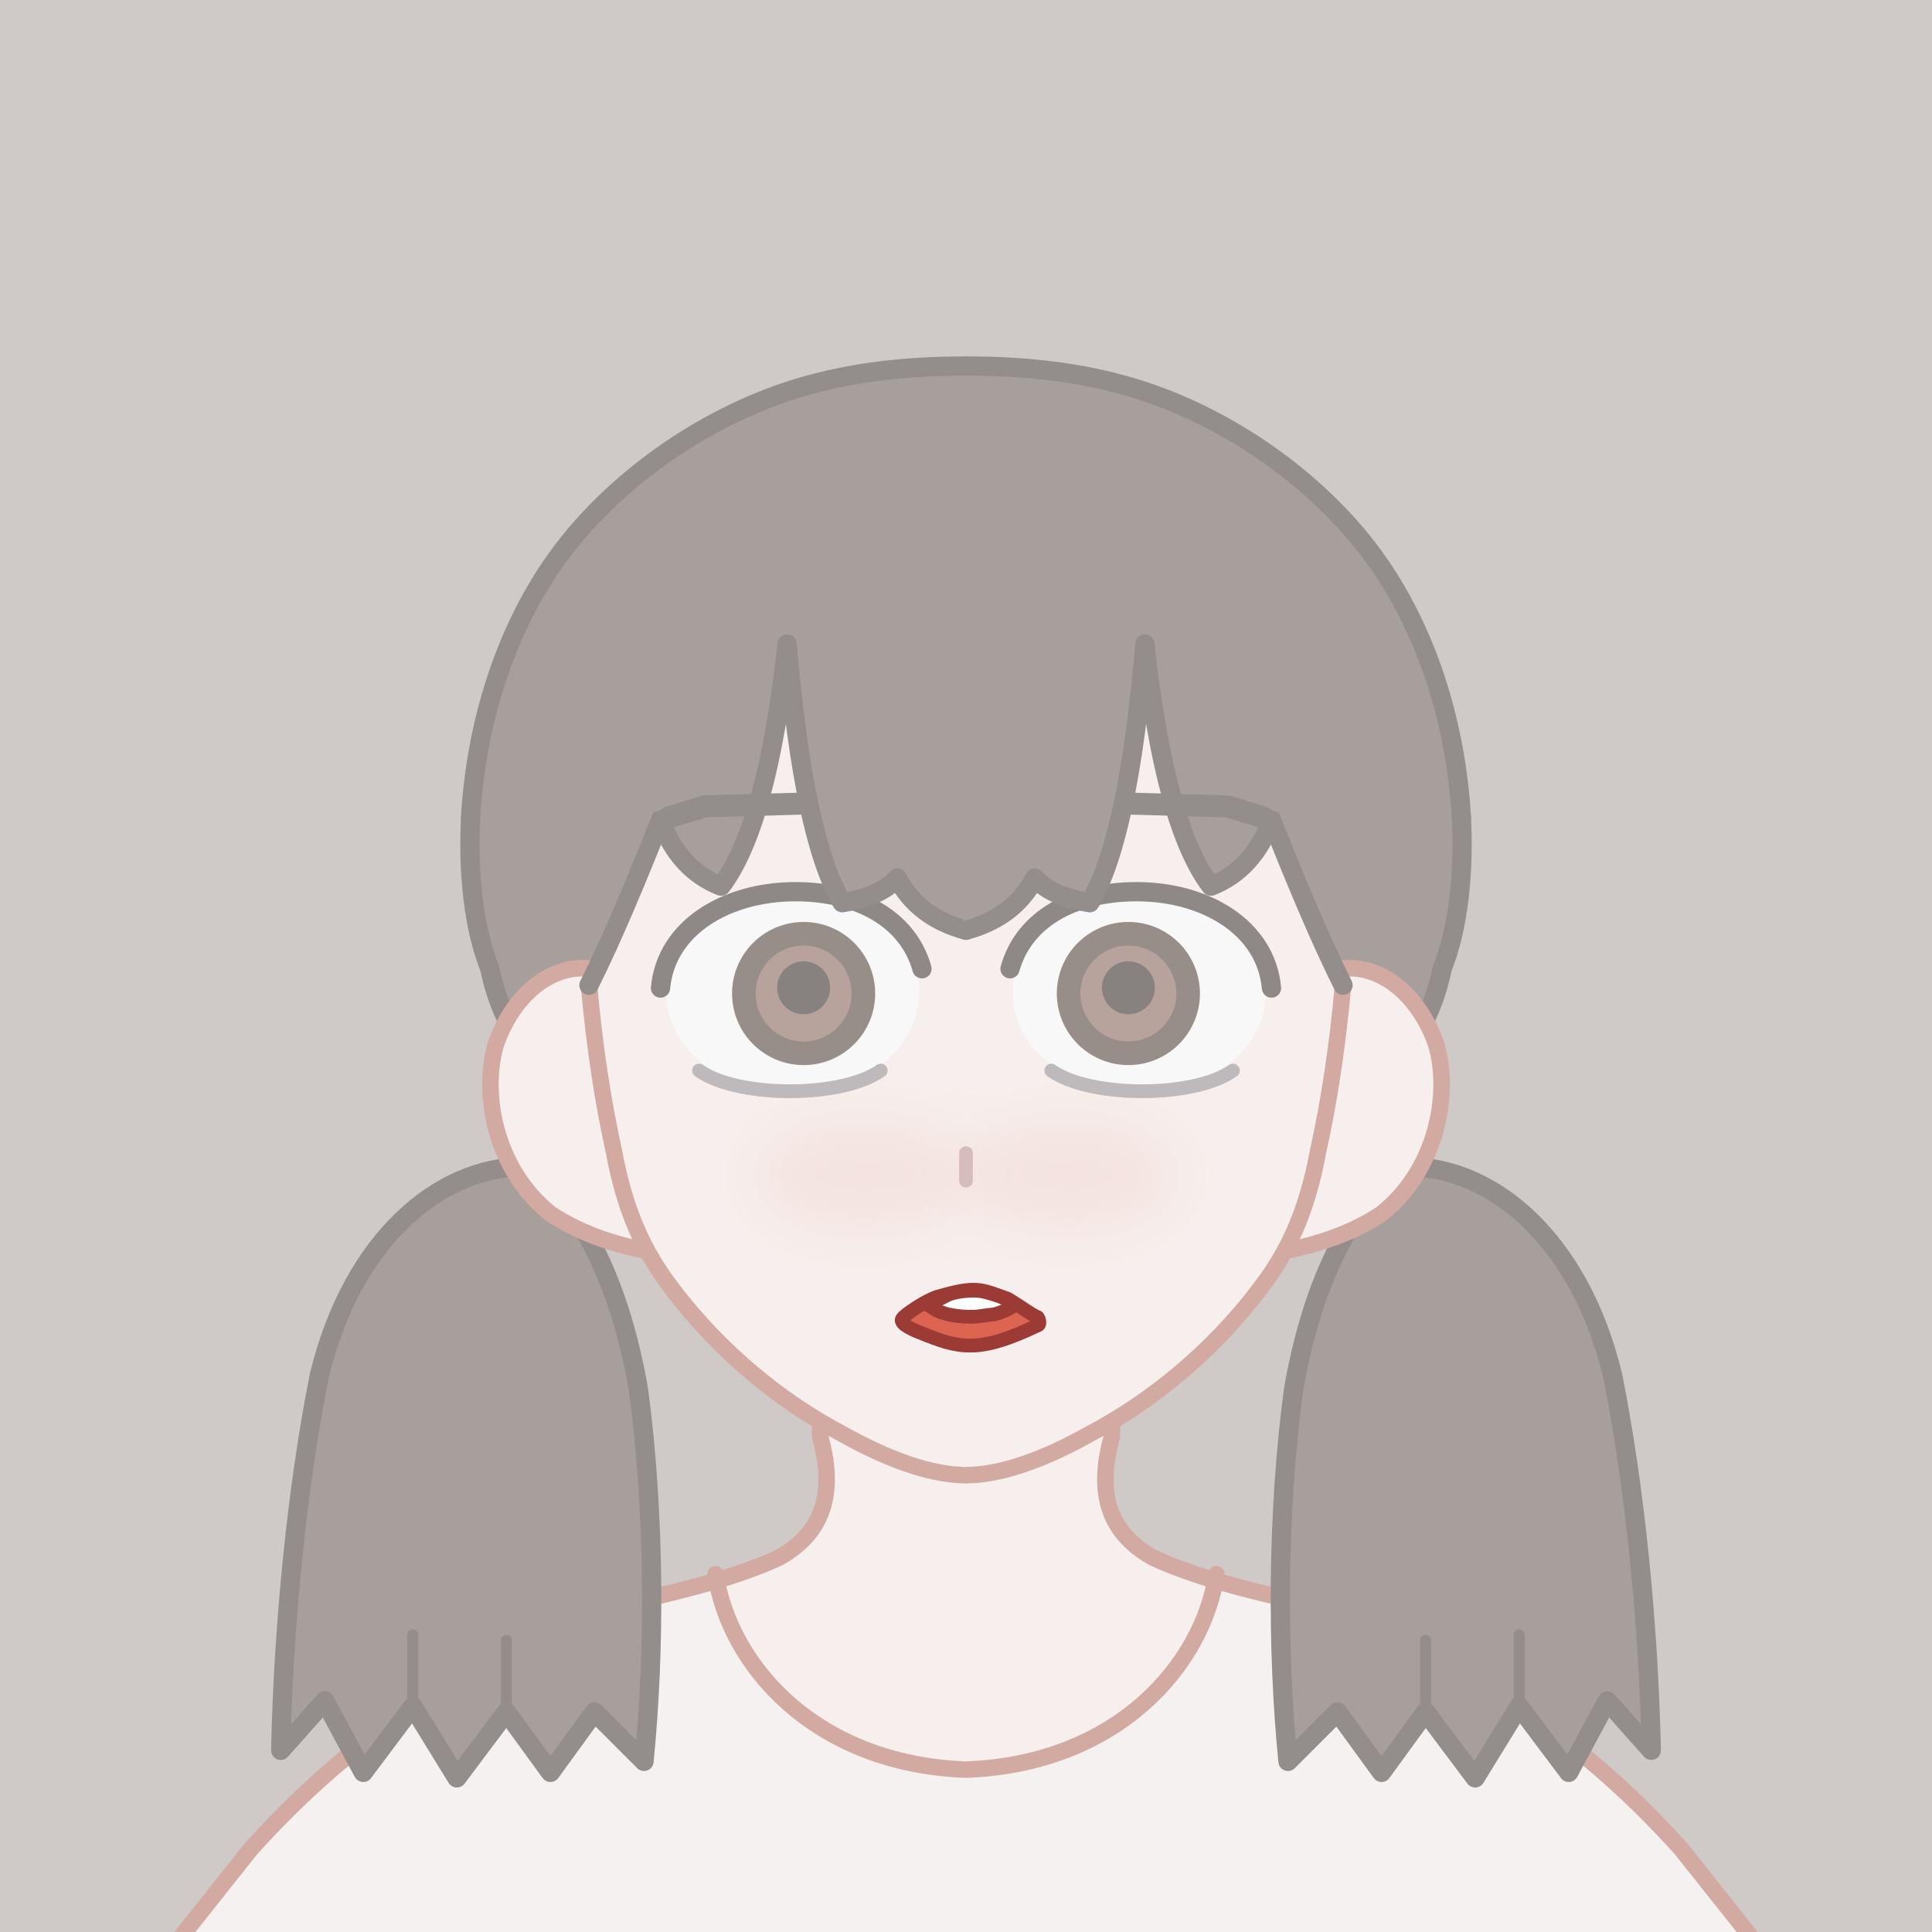
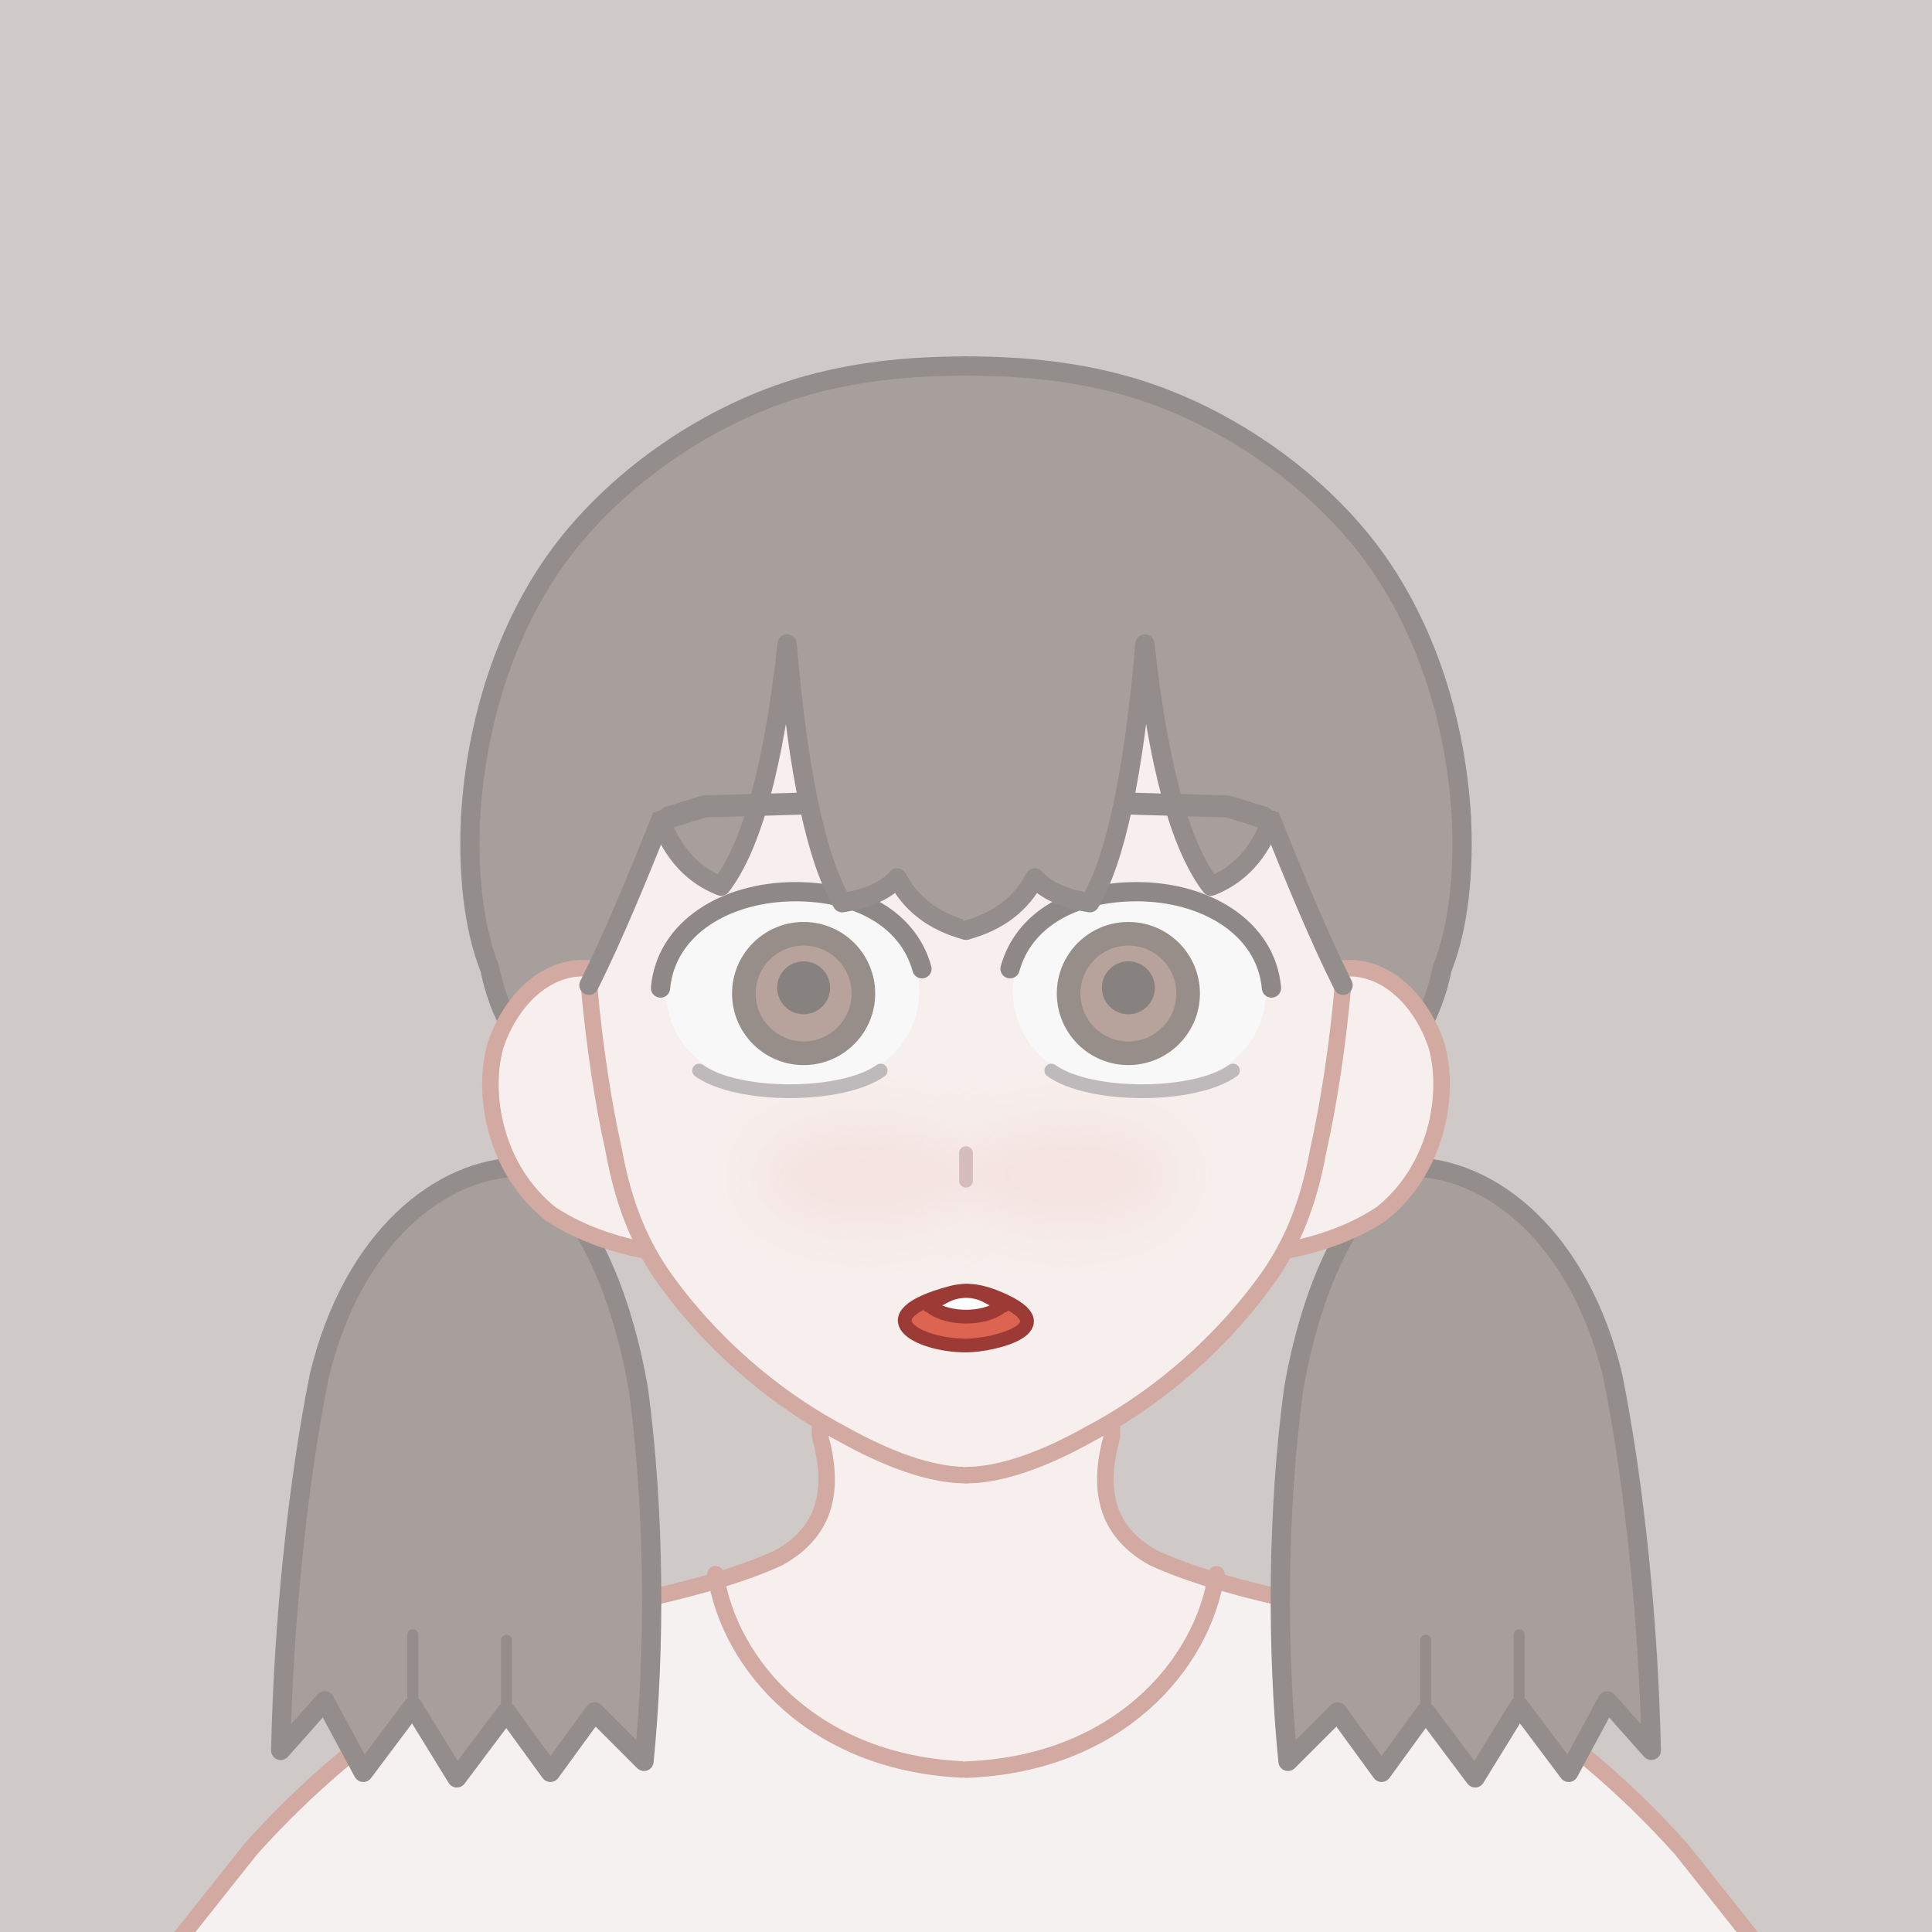
<svg xmlns="http://www.w3.org/2000/svg" width="702" height="702" viewBox="0 0 702 702">
  <defs>
-     <clipPath id="clip-path-5">
+     <clipPath id="clip-path-1">
      <path d="M242 389.2 L386 389.2 L386 464.8 L242 464.8 Z" />
    </clipPath>
    <filter id="filter-1" filterUnits="userSpaceOnUse" x="245" y="377" width="138" height="100" color-interpolation-filters="sRGB">
      <feGaussianBlur in="SourceGraphic" stdDeviation="9" color-interpolation-filters="linearRGB" />
    </filter>
-     <clipPath id="clip-path-6">
+     <clipPath id="clip-path-2">
      <path d="M460 389.2 L316 389.2 L316 464.8 L460 464.8 Z" />
    </clipPath>
    <filter id="filter-2" filterUnits="userSpaceOnUse" x="319" y="377" width="138" height="100" color-interpolation-filters="sRGB">
      <feGaussianBlur in="SourceGraphic" stdDeviation="9" color-interpolation-filters="linearRGB" />
    </filter>
-     <clipPath id="clip-path-7">
+     <clipPath id="clip-path-3">
      <path d="M242 360 C242 338 262 326 288 326 C314 326 334 338 334 360 C334 382 314 396 288 396 C262 396 242 382 242 360 Z" />
    </clipPath>
-     <clipPath id="clip-path-8">
+     <clipPath id="clip-path-4">
      <path d="M460 360 C460 338 440 326 414 326 C388 326 368 338 368 360 C368 382 388 396 414 396 C440 396 460 382 460 360 Z" />
    </clipPath>
  </defs>
  <g id="_ref">
    <g opacity="0.5">
      <rect x="0" y="0" width="702" height="702" fill="#ada19f" />
      <g data-layer="body">
        <g>
          <path d="M260 573 L230 582 C183 596 133 625 91 672 L60 712 L352 712 L352 643 C296 641 265 605 260 573 Z" fill="#f9f2f1" />
          <path d="M296 490 L298 522 C303 540 301 556 283 566 L260 573 C265 605 296 641 352 643 L352 490 Z" fill="#fdeeea" />
          <path d="M230 582 C183 596 133 625 91 672 L64 706" fill="none" stroke="#b46352" stroke-width="6" stroke-linecap="round" stroke-linejoin="round" />
          <path d="M296 500 C298 510 298 516 298 522 C303 540 301 556 283 566 C268 573 248 578 230 582" fill="none" stroke="#b46352" stroke-width="6" stroke-linecap="round" stroke-linejoin="round" />
          <path d="M260 572 C265 605 296 641 351 643" fill="none" stroke="#b46352" stroke-width="6" stroke-linecap="round" stroke-linejoin="round" />
        </g>
        <g>
          <path d="M442 573 L472 582 C519 596 569 625 611 672 L642 712 L350 712 L350 643 C406 641 437 605 442 573 Z" fill="#f9f2f1" />
          <path d="M406 490 L404 522 C399 540 401 556 419 566 L442 573 C437 605 406 641 350 643 L350 490 Z" fill="#fdeeea" />
          <path d="M472 582 C519 596 569 625 611 672 L638 706" fill="none" stroke="#b46352" stroke-width="6" stroke-linecap="round" stroke-linejoin="round" />
          <path d="M406 500 C404 510 404 516 404 522 C399 540 401 556 419 566 C434 573 454 578 472 582" fill="none" stroke="#b46352" stroke-width="6" stroke-linecap="round" stroke-linejoin="round" />
          <path d="M442 572 C437 605 406 641 351 643" fill="none" stroke="#b46352" stroke-width="6" stroke-linecap="round" stroke-linejoin="round" />
        </g>
      </g>
      <g data-layer="hairMid">
        <g>
          <path d="M190 424 C160 424 128 450 116 500 C108 540 103 590 102 636 L118 618 L132 644 L150 620 L166 646 L184 622 L200 644 L216 622 L234 640 C238 600 238 550 232 505 C226 470 212 436 190 424 Z" fill="#5d4e48" />
          <path d="M190 424 C160 424 128 450 116 500 C108 540 103 590 102 636 L118 618 L132 644 L150 620 L166 646 L184 622 L200 644 L216 622 L234 640 C238 600 238 550 232 505 C226 470 212 436 190 424 Z" fill="none" stroke="#352a27" stroke-width="7" stroke-linecap="round" stroke-linejoin="round" />
          <line x1="150" y1="620" x2="150" y2="594" fill="none" stroke="#352a27" stroke-width="4" stroke-linecap="round" stroke-linejoin="round" />
          <line x1="184" y1="622" x2="184" y2="596" fill="none" stroke="#352a27" stroke-width="4" stroke-linecap="round" stroke-linejoin="round" />
        </g>
        <g>
          <path d="M512 424 C542 424 574 450 586 500 C594 540 599 590 600 636 L584 618 L570 644 L552 620 L536 646 L518 622 L502 644 L486 622 L468 640 C464 600 464 550 470 505 C476 470 490 436 512 424 Z" fill="#5d4e48" />
          <path d="M512 424 C542 424 574 450 586 500 C594 540 599 590 600 636 L584 618 L570 644 L552 620 L536 646 L518 622 L502 644 L486 622 L468 640 C464 600 464 550 470 505 C476 470 490 436 512 424 Z" fill="none" stroke="#352a27" stroke-width="7" stroke-linecap="round" stroke-linejoin="round" />
          <line x1="552" y1="620" x2="552" y2="594" fill="none" stroke="#352a27" stroke-width="4" stroke-linecap="round" stroke-linejoin="round" />
          <line x1="518" y1="622" x2="518" y2="596" fill="none" stroke="#352a27" stroke-width="4" stroke-linecap="round" stroke-linejoin="round" />
        </g>
      </g>
      <g data-layer="hairBase">
        <g>
          <path d="M352 133 L351 133 C330 133 310 135 290 141 C254 152 222 176 203 202 C184 228 173 262 171 297 C170 317 172 337 178 352 C180 362 184 372 190 380 L198 386 L352 386 Z" fill="#5d4e48" />
          <path d="M351 133 C330 133 310 135 290 141 C254 152 222 176 203 202 C184 228 173 262 171 297" fill="none" stroke="#352a27" stroke-width="7" stroke-linecap="round" stroke-linejoin="round" />
          <path d="M171 297 C170 317 172 337 178 352 C180 362 184 372 190 380" fill="none" stroke="#352a27" stroke-width="7" stroke-linecap="round" stroke-linejoin="round" />
        </g>
        <g>
          <path d="M350 133 L351 133 C372 133 392 135 412 141 C448 152 480 176 499 202 C518 228 529 262 531 297 C532 317 530 337 524 352 C522 362 518 372 512 380 L504 386 L350 386 Z" fill="#5d4e48" />
          <path d="M351 133 C372 133 392 135 412 141 C448 152 480 176 499 202 C518 228 529 262 531 297" fill="none" stroke="#352a27" stroke-width="7" stroke-linecap="round" stroke-linejoin="round" />
          <path d="M531 297 C532 317 530 337 524 352 C522 362 518 372 512 380" fill="none" stroke="#352a27" stroke-width="7" stroke-linecap="round" stroke-linejoin="round" />
        </g>
      </g>
      <g data-layer="ear">
        <g>
          <path d="M215 352 C200 350 186 362 180 380 C175 398 180 425 200 441 C212 449 226 453 238 455 L225 380 Z" fill="#fdeeea" />
          <path d="M215 352 C200 350 186 362 180 380 C175 398 180 425 200 441 C212 449 226 453 238 455" fill="none" stroke="#b46352" stroke-width="6" stroke-linecap="round" stroke-linejoin="round" />
        </g>
        <g>
          <path d="M487 352 C502 350 516 362 522 380 C527 398 522 425 502 441 C490 449 476 453 464 455 L477 380 Z" fill="#fdeeea" />
          <path d="M487 352 C502 350 516 362 522 380 C527 398 522 425 502 441 C490 449 476 453 464 455" fill="none" stroke="#b46352" stroke-width="6" stroke-linecap="round" stroke-linejoin="round" />
        </g>
      </g>
      <g data-layer="face">
        <g>
          <path d="M352 200 L351 200 C322 200 296 208 278 228 C262 246 250 272 240 298 C232 318 223 340 214 358 C216 380 219 400 223 418 C227 440 234 455 244 468 C262 492 285 510 306 521 C322 530 338 536 351 536 L352 536 Z" fill="#fdeeea" />
          <path d="M214 358 C216 380 219 400 223 418 C227 440 234 455 244 468 C262 492 285 510 306 521 C322 530 338 536 351 536" fill="none" stroke="#b46352" stroke-width="6" stroke-linecap="round" stroke-linejoin="round" />
        </g>
        <g>
          <path d="M350 200 L351 200 C380 200 406 208 424 228 C440 246 452 272 462 298 C470 318 479 340 488 358 C486 380 483 400 479 418 C475 440 468 455 458 468 C440 492 417 510 396 521 C380 530 364 536 351 536 L350 536 Z" fill="#fdeeea" />
          <path d="M488 358 C486 380 483 400 479 418 C475 440 468 455 458 468 C440 492 417 510 396 521 C380 530 364 536 351 536" fill="none" stroke="#b46352" stroke-width="6" stroke-linecap="round" stroke-linejoin="round" />
        </g>
      </g>
      <g data-layer="makeup">
-         <g clip-path="url(#clip-path-5)">
+         <g clip-path="url(#clip-path-1)">
          <g filter="url(#filter-1)">
            <ellipse cx="314" cy="427" rx="40" ry="21" fill="#f3bfb8" opacity="0.5" />
          </g>
        </g>
-         <g clip-path="url(#clip-path-6)">
+         <g clip-path="url(#clip-path-2)">
          <g filter="url(#filter-2)">
            <ellipse cx="388" cy="427" rx="40" ry="21" fill="#f3bfb8" opacity="0.5" />
          </g>
        </g>
      </g>
      <g data-layer="mouth">
        <line x1="351" y1="419" x2="351" y2="429" fill="none" stroke="#b98a88" stroke-width="5" stroke-linecap="round" />
      </g>
      <g data-layer="eye">
        <path d="M242 360 C242 338 262 326 288 326 C314 326 334 338 334 360 C334 382 314 396 288 396 C262 396 242 382 242 360 Z" fill="#ffffff" />
-         <g clip-path="url(#clip-path-7)">
+         <g clip-path="url(#clip-path-3)">
          <g>
            <circle cx="292" cy="361" r="26" fill="#3e2a22" />
            <circle cx="292" cy="361" r="17.42" fill="#7e5647" />
            <circle cx="292" cy="358.92" r="9.62" fill="#1e1410" />
          </g>
        </g>
        <g>
          <path d="M254 389 C268 399 306 399 320 389" fill="none" stroke="#8b8284" stroke-width="5" stroke-linecap="round" />
          <path d="M240 359 C242 337 264 324 289 324 C312 324 330 334 335 352" fill="none" stroke="#2b201d" stroke-width="7" stroke-linecap="round" stroke-linejoin="round" />
        </g>
        <g>
          <path d="M460 360 C460 338 440 326 414 326 C388 326 368 338 368 360 C368 382 388 396 414 396 C440 396 460 382 460 360 Z" fill="#ffffff" />
-           <g clip-path="url(#clip-path-8)">
+           <g clip-path="url(#clip-path-4)">
            <g>
              <circle cx="410" cy="361" r="26" fill="#3e2a22" />
              <circle cx="410" cy="361" r="17.42" fill="#7e5647" />
              <circle cx="410" cy="358.92" r="9.62" fill="#1e1410" />
            </g>
          </g>
          <g>
            <path d="M448 389 C434 399 396 399 382 389" fill="none" stroke="#8b8284" stroke-width="5" stroke-linecap="round" />
            <path d="M462 359 C460 337 438 324 413 324 C390 324 372 334 367 352" fill="none" stroke="#2b201d" stroke-width="7" stroke-linecap="round" stroke-linejoin="round" />
          </g>
        </g>
      </g>
      <g data-layer="hairLine">
        <path d="M351 200 C322 200 296 208 278 228 C262 246 250 272 240 298 C232 318 223 340 214 358" fill="none" stroke="#352a27" stroke-width="7" stroke-linecap="round" stroke-linejoin="round" />
        <path d="M351 200 C380 200 406 208 424 228 C440 246 452 272 462 298 C470 318 479 340 488 358" fill="none" stroke="#352a27" stroke-width="7" stroke-linecap="round" stroke-linejoin="round" />
      </g>
      <g data-layer="hairFront">
        <g>
          <path d="M240 298 C244.4 310 251.733 318 262 322 C273.2 307.333 281.2 278 286 234 C290 281 296.667 312.333 306 328 C315.333 326.533 322 323.533 326 319 C331 328.533 339.333 334.867 351 338 L352 338 L352 150 L200 250 Z" fill="#5d4e48" />
          <path d="M240 298 C244.4 310 251.733 318 262 322 C273.2 307.333 281.2 278 286 234 C290 281 296.667 312.333 306 328 C315.333 326.533 322 323.533 326 319 C331 328.533 339.333 334.867 351 338" fill="none" stroke="#352a27" stroke-width="7" stroke-linecap="round" stroke-linejoin="round" />
        </g>
        <g>
          <path d="M462 298 C457.6 310 450.267 318 440 322 C428.8 307.333 420.8 278 416 234 C412 281 405.333 312.333 396 328 C386.667 326.533 380 323.533 376 319 C371 328.533 362.667 334.867 351 338 L350 338 L350 150 L502 250 Z" fill="#5d4e48" />
          <path d="M462 298 C457.6 310 450.267 318 440 322 C428.8 307.333 420.8 278 416 234 C412 281 405.333 312.333 396 328 C386.667 326.533 380 323.533 376 319 C371 328.533 362.667 334.867 351 338" fill="none" stroke="#352a27" stroke-width="7" stroke-linecap="round" stroke-linejoin="round" />
        </g>
      </g>
      <g data-layer="brow">
        <polyline points="243,297 256,293 291,292" fill="none" stroke="#352a27" stroke-width="8" stroke-linecap="round" stroke-linejoin="round" />
        <polyline points="459,297 446,293 411,292" fill="none" stroke="#352a27" stroke-width="8" stroke-linecap="round" stroke-linejoin="round" />
      </g>
    </g>
  </g>
  <g id="full">
-     <path d="M377.326 481.444 C355.326 491.944 348.575 490.017 334.106 484.116 C332.913 483.63 326.614 481.174 327.76 479.216 C328.676 477.653 336.784 472.327 340.525 471.222 C354.849 466.989 356.441 468.457 366.269 471.955 C371.441 475.124 375.468 478.158 376.9 478.513 C377.422 478.642 378.053 481.097 377.326 481.444 Z" fill="#dc6450" stroke="#9c3b36" stroke-width="5" stroke-linecap="round" stroke-linejoin="round" />
-     <path d="M337.274 474.29 C337.571 474.765 337.259 474.032 337.552 473.986 C337.761 473.954 338.183 474.716 338.321 474.825 C342.248 477.936 348.686 478.457 353.314 478.457 C355.421 478.457 358.716 477.795 360.762 477.632 C362.227 477.516 367.482 475.517 368.082 474.476 C368.608 473.564 364.885 471.695 364.23 471.44 C362.264 470.678 358.241 469.377 356.216 469.115 C352.901 468.685 346.775 469.192 343.83 470.76 C342.867 471.273 340.078 472.745 339.239 473.072 C338.737 473.269 337.289 474.293 337.274 474.29 Z" fill="#ffffff" stroke="#9c3b36" stroke-width="5" stroke-linecap="round" stroke-linejoin="round" />
+     <path d="M351 488.896 C333.454 488.896 313.996 478.203 345.41 469.786 C351.812 468.071 357.177 469.287 363.242 471.899 C387.46 482.331 360.989 488.896 351 488.896 Z" fill="#dc6450" stroke="#9c3b36" stroke-width="5" stroke-linecap="round" stroke-linejoin="round" />
+     <path d="M351 469.078 C348.31 469.078 345.539 469.85 343.83 470.76 C342.867 471.273 340.078 472.745 339.239 473.072 C338.737 473.269 337.289 474.293 337.274 474.29 C337.571 474.765 337.259 474.032 337.552 473.986 C337.761 473.954 338.183 474.716 338.321 474.825 C341.627 477.444 346.709 478.41 351 478.41 C355.291 478.41 360.373 477.444 363.679 474.825 C363.817 474.716 364.239 473.954 364.448 473.986 C364.741 474.032 364.429 474.765 364.726 474.29 C364.711 474.293 363.263 473.269 362.761 473.072 C361.922 472.745 359.133 471.273 358.17 470.76 C356.461 469.85 353.69 469.078 351 469.078 Z" fill="#ffffff" stroke="#9c3b36" stroke-width="5" stroke-linecap="round" stroke-linejoin="round" />
  </g>
</svg>
